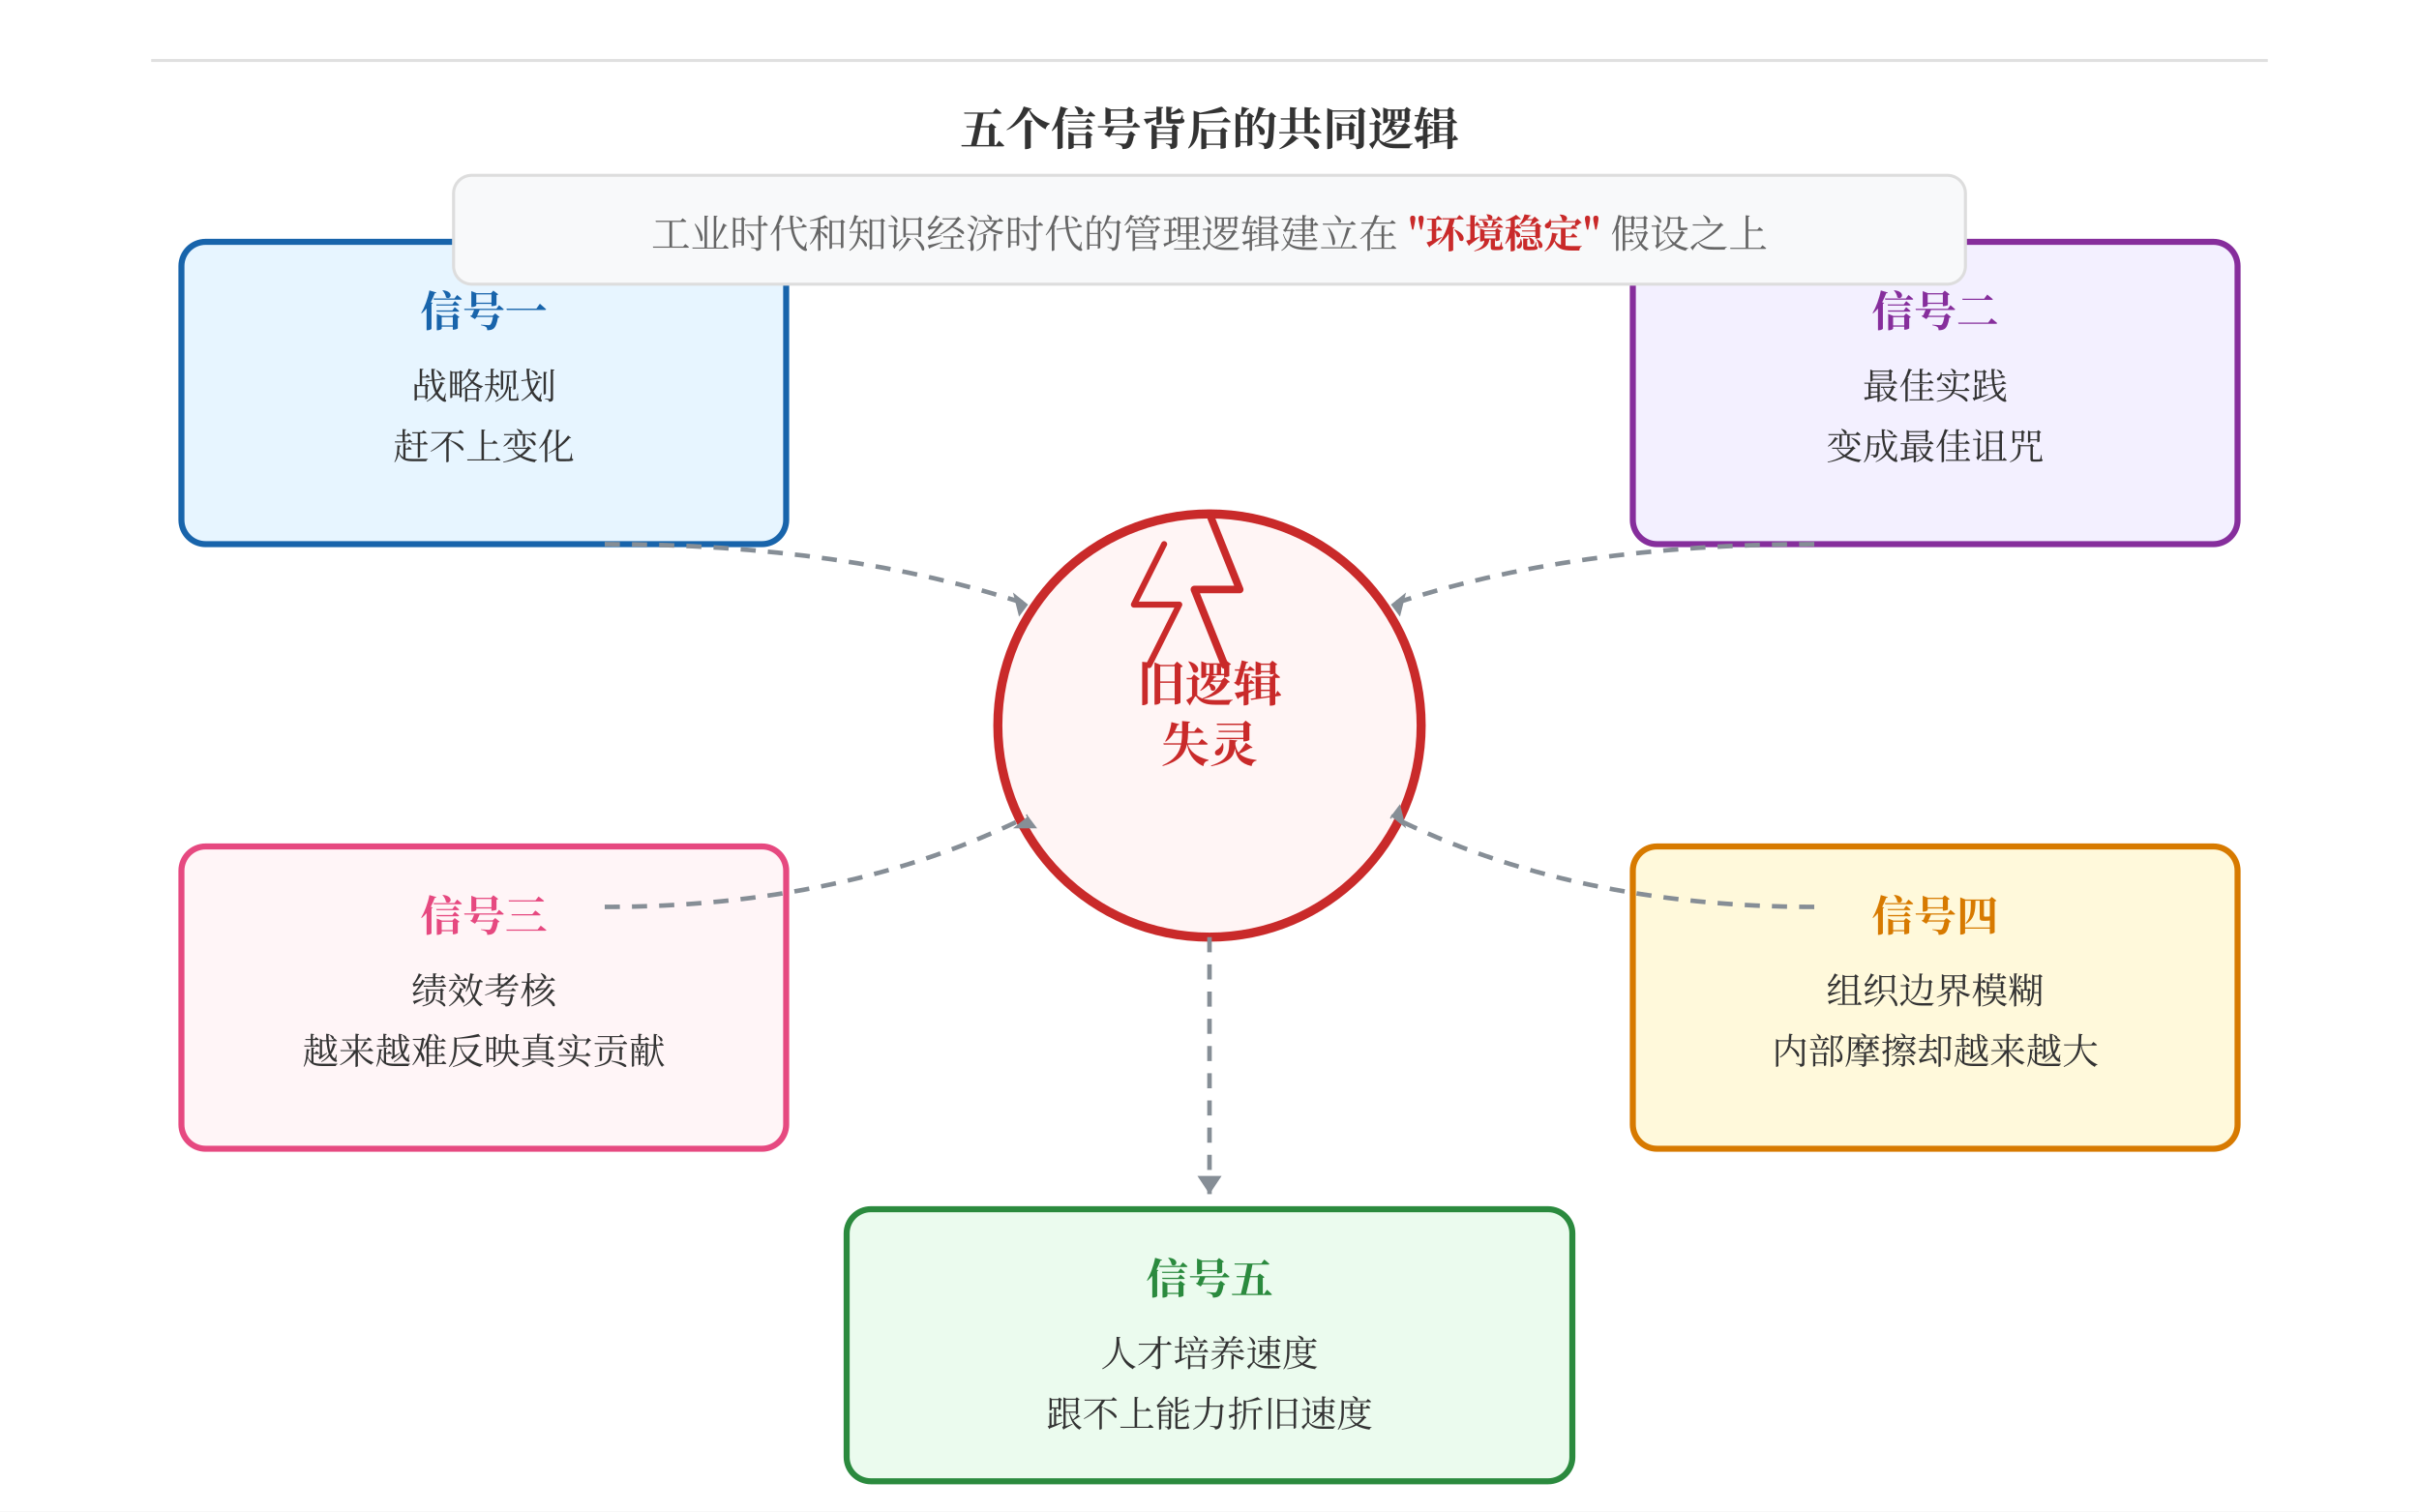
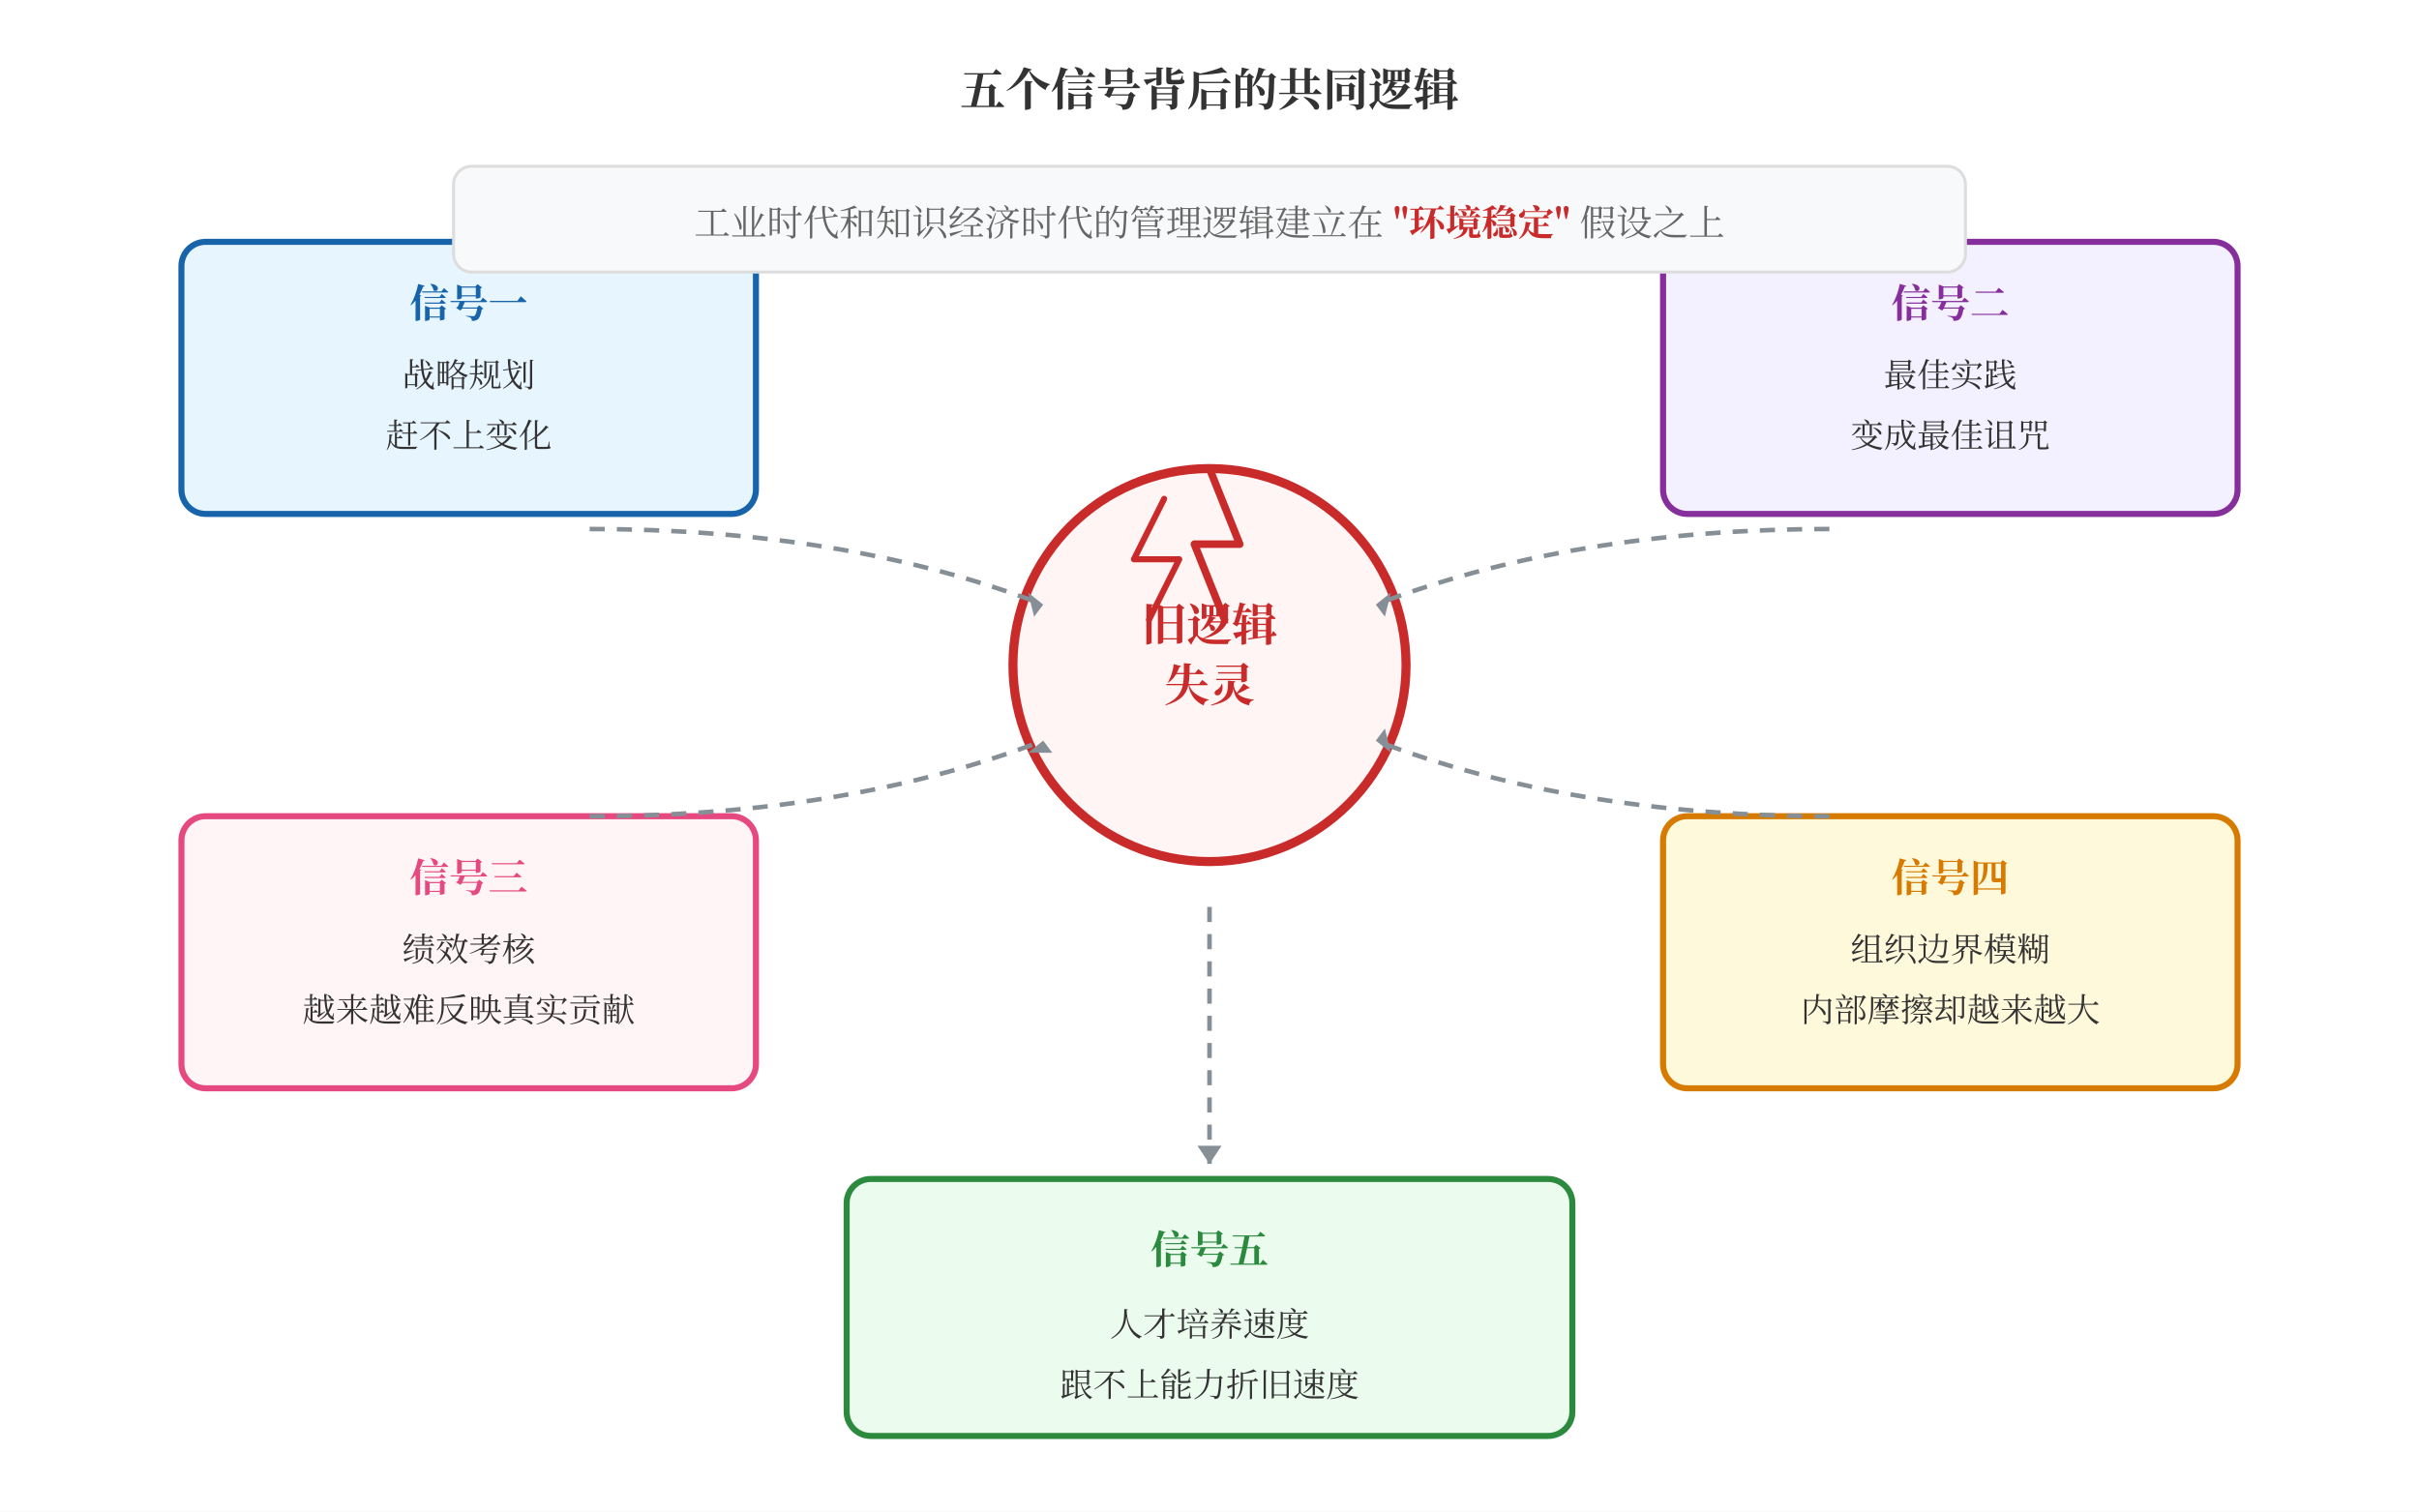
<svg xmlns="http://www.w3.org/2000/svg" viewBox="0 0 800 500" style="font-family: 'Noto Serif CJK SC', serif; background: #fefefe;">
  <rect width="800" height="500" fill="white" />
-   <circle cx="400" cy="240" r="70" fill="#fff5f5" stroke="#c92a2a" stroke-width="3" />
-   <text x="400" y="232" text-anchor="middle" font-size="16" font-weight="bold" fill="#c92a2a">旧逻辑</text>
-   <text x="400" y="252" text-anchor="middle" font-size="16" font-weight="bold" fill="#c92a2a">失灵</text>
-   <path d="M400 170 L410 195 L395 195 L405 220" fill="none" stroke="#c92a2a" stroke-width="2.5" stroke-linecap="round" stroke-linejoin="round" />
-   <path d="M385 180 L375 200 L390 200 L380 220" fill="none" stroke="#c92a2a" stroke-width="2" stroke-linecap="round" stroke-linejoin="round" />
-   <rect x="60" y="80" width="200" height="100" rx="8" fill="#e7f5ff" stroke="#1864ab" stroke-width="2" />
-   <text x="160" y="108" text-anchor="middle" font-size="14" font-weight="bold" fill="#1864ab">信号一</text>
-   <text x="160" y="132" text-anchor="middle" font-size="12" fill="#333">战略规划</text>
-   <text x="160" y="152" text-anchor="middle" font-size="12" fill="#333">赶不上变化</text>
-   <path d="M200 180 Q280 180 340 200" fill="none" stroke="#868e96" stroke-width="1.5" stroke-dasharray="5,4" />
-   <polygon points="340,200 335,196 337,204" fill="#868e96" />
-   <rect x="540" y="80" width="200" height="100" rx="8" fill="#f3f0ff" stroke="#862e9c" stroke-width="2" />
-   <text x="640" y="108" text-anchor="middle" font-size="14" font-weight="bold" fill="#862e9c">信号二</text>
-   <text x="640" y="132" text-anchor="middle" font-size="12" fill="#333">最佳实践</text>
-   <text x="640" y="152" text-anchor="middle" font-size="12" fill="#333">变成最佳诅咒</text>
-   <path d="M600 180 Q520 180 460 200" fill="none" stroke="#868e96" stroke-width="1.5" stroke-dasharray="5,4" />
-   <polygon points="460,200 465,196 463,204" fill="#868e96" />
-   <rect x="60" y="280" width="200" height="100" rx="8" fill="#fff5f7" stroke="#e64980" stroke-width="2" />
-   <text x="160" y="308" text-anchor="middle" font-size="14" font-weight="bold" fill="#e64980">信号三</text>
-   <text x="160" y="332" text-anchor="middle" font-size="12" fill="#333">绩效考核</text>
-   <text x="160" y="352" text-anchor="middle" font-size="12" fill="#333">越来越难反映真实贡献</text>
-   <path d="M200 300 Q280 300 340 270" fill="none" stroke="#868e96" stroke-width="1.5" stroke-dasharray="5,4" />
-   <polygon points="340,270 335,274 343,274" fill="#868e96" />
-   <rect x="540" y="280" width="200" height="100" rx="8" fill="#fff9db" stroke="#d77a00" stroke-width="2" />
-   <text x="640" y="308" text-anchor="middle" font-size="14" font-weight="bold" fill="#d77a00">信号四</text>
-   <text x="640" y="332" text-anchor="middle" font-size="12" fill="#333">组织边界模糊</text>
-   <text x="640" y="352" text-anchor="middle" font-size="12" fill="#333">内部摩擦却越来越大</text>
-   <path d="M600 300 Q520 300 460 270" fill="none" stroke="#868e96" stroke-width="1.5" stroke-dasharray="5,4" />
-   <polygon points="460,270 465,274 463,266" fill="#868e96" />
-   <rect x="280" y="400" width="240" height="90" rx="8" fill="#ebfbee" stroke="#2b8a3e" stroke-width="2" />
-   <text x="400" y="428" text-anchor="middle" font-size="14" font-weight="bold" fill="#2b8a3e">信号五</text>
-   <text x="400" y="452" text-anchor="middle" font-size="12" fill="#333">人才培养速度</text>
-   <text x="400" y="472" text-anchor="middle" font-size="12" fill="#333">跟不上能力折旧速度</text>
-   <path d="M400 310 Q400 360 400 395" fill="none" stroke="#868e96" stroke-width="1.5" stroke-dasharray="5,4" />
-   <polygon points="400,395 396,389 404,389" fill="#868e96" />
-   <line x1="50" y1="20" x2="750" y2="20" stroke="#e0e0e0" stroke-width="1" />
-   <text x="400" y="48" text-anchor="middle" font-size="15" font-weight="bold" fill="#333">五个信号背后的共同逻辑</text>
-   <rect x="150" y="58" width="500" height="36" rx="6" fill="#f8f9fa" stroke="#ddd" stroke-width="1" />
-   <text x="400" y="82" text-anchor="middle" font-size="13" fill="#666">
+   <text x="400" y="35" text-anchor="middle" font-size="15" font-weight="bold" fill="#333">五个信号背后的共同逻辑</text>
+   <circle cx="400" cy="220" r="65" fill="#fff5f5" stroke="#c92a2a" stroke-width="3" />
+   <text x="400" y="212" text-anchor="middle" font-size="15" font-weight="bold" fill="#c92a2a">旧逻辑</text>
+   <text x="400" y="232" text-anchor="middle" font-size="15" font-weight="bold" fill="#c92a2a">失灵</text>
+   <path d="M400 155 L410 180 L395 180 L405 205" fill="none" stroke="#c92a2a" stroke-width="2.5" stroke-linecap="round" stroke-linejoin="round" />
+   <path d="M385 165 L375 185 L390 185 L380 205" fill="none" stroke="#c92a2a" stroke-width="2" stroke-linecap="round" stroke-linejoin="round" />
+   <rect x="60" y="80" width="190" height="90" rx="8" fill="#e7f5ff" stroke="#1864ab" stroke-width="2" />
+   <text x="155" y="105" text-anchor="middle" font-size="13" font-weight="bold" fill="#1864ab">信号一</text>
+   <text x="155" y="128" text-anchor="middle" font-size="11" fill="#333">战略规划</text>
+   <text x="155" y="148" text-anchor="middle" font-size="11" fill="#333">赶不上变化</text>
+   <path d="M195 175 Q280 175 345 200" fill="none" stroke="#868e96" stroke-width="1.5" stroke-dasharray="5,4" />
+   <polygon points="345,200 340,196 342,204" fill="#868e96" />
+   <rect x="550" y="80" width="190" height="90" rx="8" fill="#f3f0ff" stroke="#862e9c" stroke-width="2" />
+   <text x="645" y="105" text-anchor="middle" font-size="13" font-weight="bold" fill="#862e9c">信号二</text>
+   <text x="645" y="128" text-anchor="middle" font-size="11" fill="#333">最佳实践</text>
+   <text x="645" y="148" text-anchor="middle" font-size="11" fill="#333">变成最佳诅咒</text>
+   <path d="M605 175 Q520 175 455 200" fill="none" stroke="#868e96" stroke-width="1.5" stroke-dasharray="5,4" />
+   <polygon points="455,200 460,196 458,204" fill="#868e96" />
+   <rect x="60" y="270" width="190" height="90" rx="8" fill="#fff5f7" stroke="#e64980" stroke-width="2" />
+   <text x="155" y="295" text-anchor="middle" font-size="13" font-weight="bold" fill="#e64980">信号三</text>
+   <text x="155" y="318" text-anchor="middle" font-size="11" fill="#333">绩效考核</text>
+   <text x="155" y="338" text-anchor="middle" font-size="11" fill="#333">越来越难反映真实贡献</text>
+   <path d="M195 270 Q280 270 345 245" fill="none" stroke="#868e96" stroke-width="1.5" stroke-dasharray="5,4" />
+   <polygon points="345,245 340,249 348,249" fill="#868e96" />
+   <rect x="550" y="270" width="190" height="90" rx="8" fill="#fff9db" stroke="#d77a00" stroke-width="2" />
+   <text x="645" y="295" text-anchor="middle" font-size="13" font-weight="bold" fill="#d77a00">信号四</text>
+   <text x="645" y="318" text-anchor="middle" font-size="11" fill="#333">组织边界模糊</text>
+   <text x="645" y="338" text-anchor="middle" font-size="11" fill="#333">内部摩擦却越来越大</text>
+   <path d="M605 270 Q520 270 455 245" fill="none" stroke="#868e96" stroke-width="1.5" stroke-dasharray="5,4" />
+   <polygon points="455,245 460,249 458,241" fill="#868e96" />
+   <rect x="280" y="390" width="240" height="85" rx="8" fill="#ebfbee" stroke="#2b8a3e" stroke-width="2" />
+   <text x="400" y="418" text-anchor="middle" font-size="13" font-weight="bold" fill="#2b8a3e">信号五</text>
+   <text x="400" y="442" text-anchor="middle" font-size="11" fill="#333">人才培养速度</text>
+   <text x="400" y="462" text-anchor="middle" font-size="11" fill="#333">跟不上能力折旧速度</text>
+   <path d="M400 300 Q400 350 400 385" fill="none" stroke="#868e96" stroke-width="1.5" stroke-dasharray="5,4" />
+   <polygon points="400,385 396,379 404,379" fill="#868e96" />
+   <rect x="150" y="55" width="500" height="35" rx="6" fill="#f8f9fa" stroke="#ddd" stroke-width="1" />
+   <text x="400" y="78" text-anchor="middle" font-size="12" fill="#666">
    工业时代和知识经济时代的管理逻辑建立在
    <tspan fill="#c92a2a" font-weight="bold">"环境稳定"</tspan>
    假设之上
  </text>
</svg>
